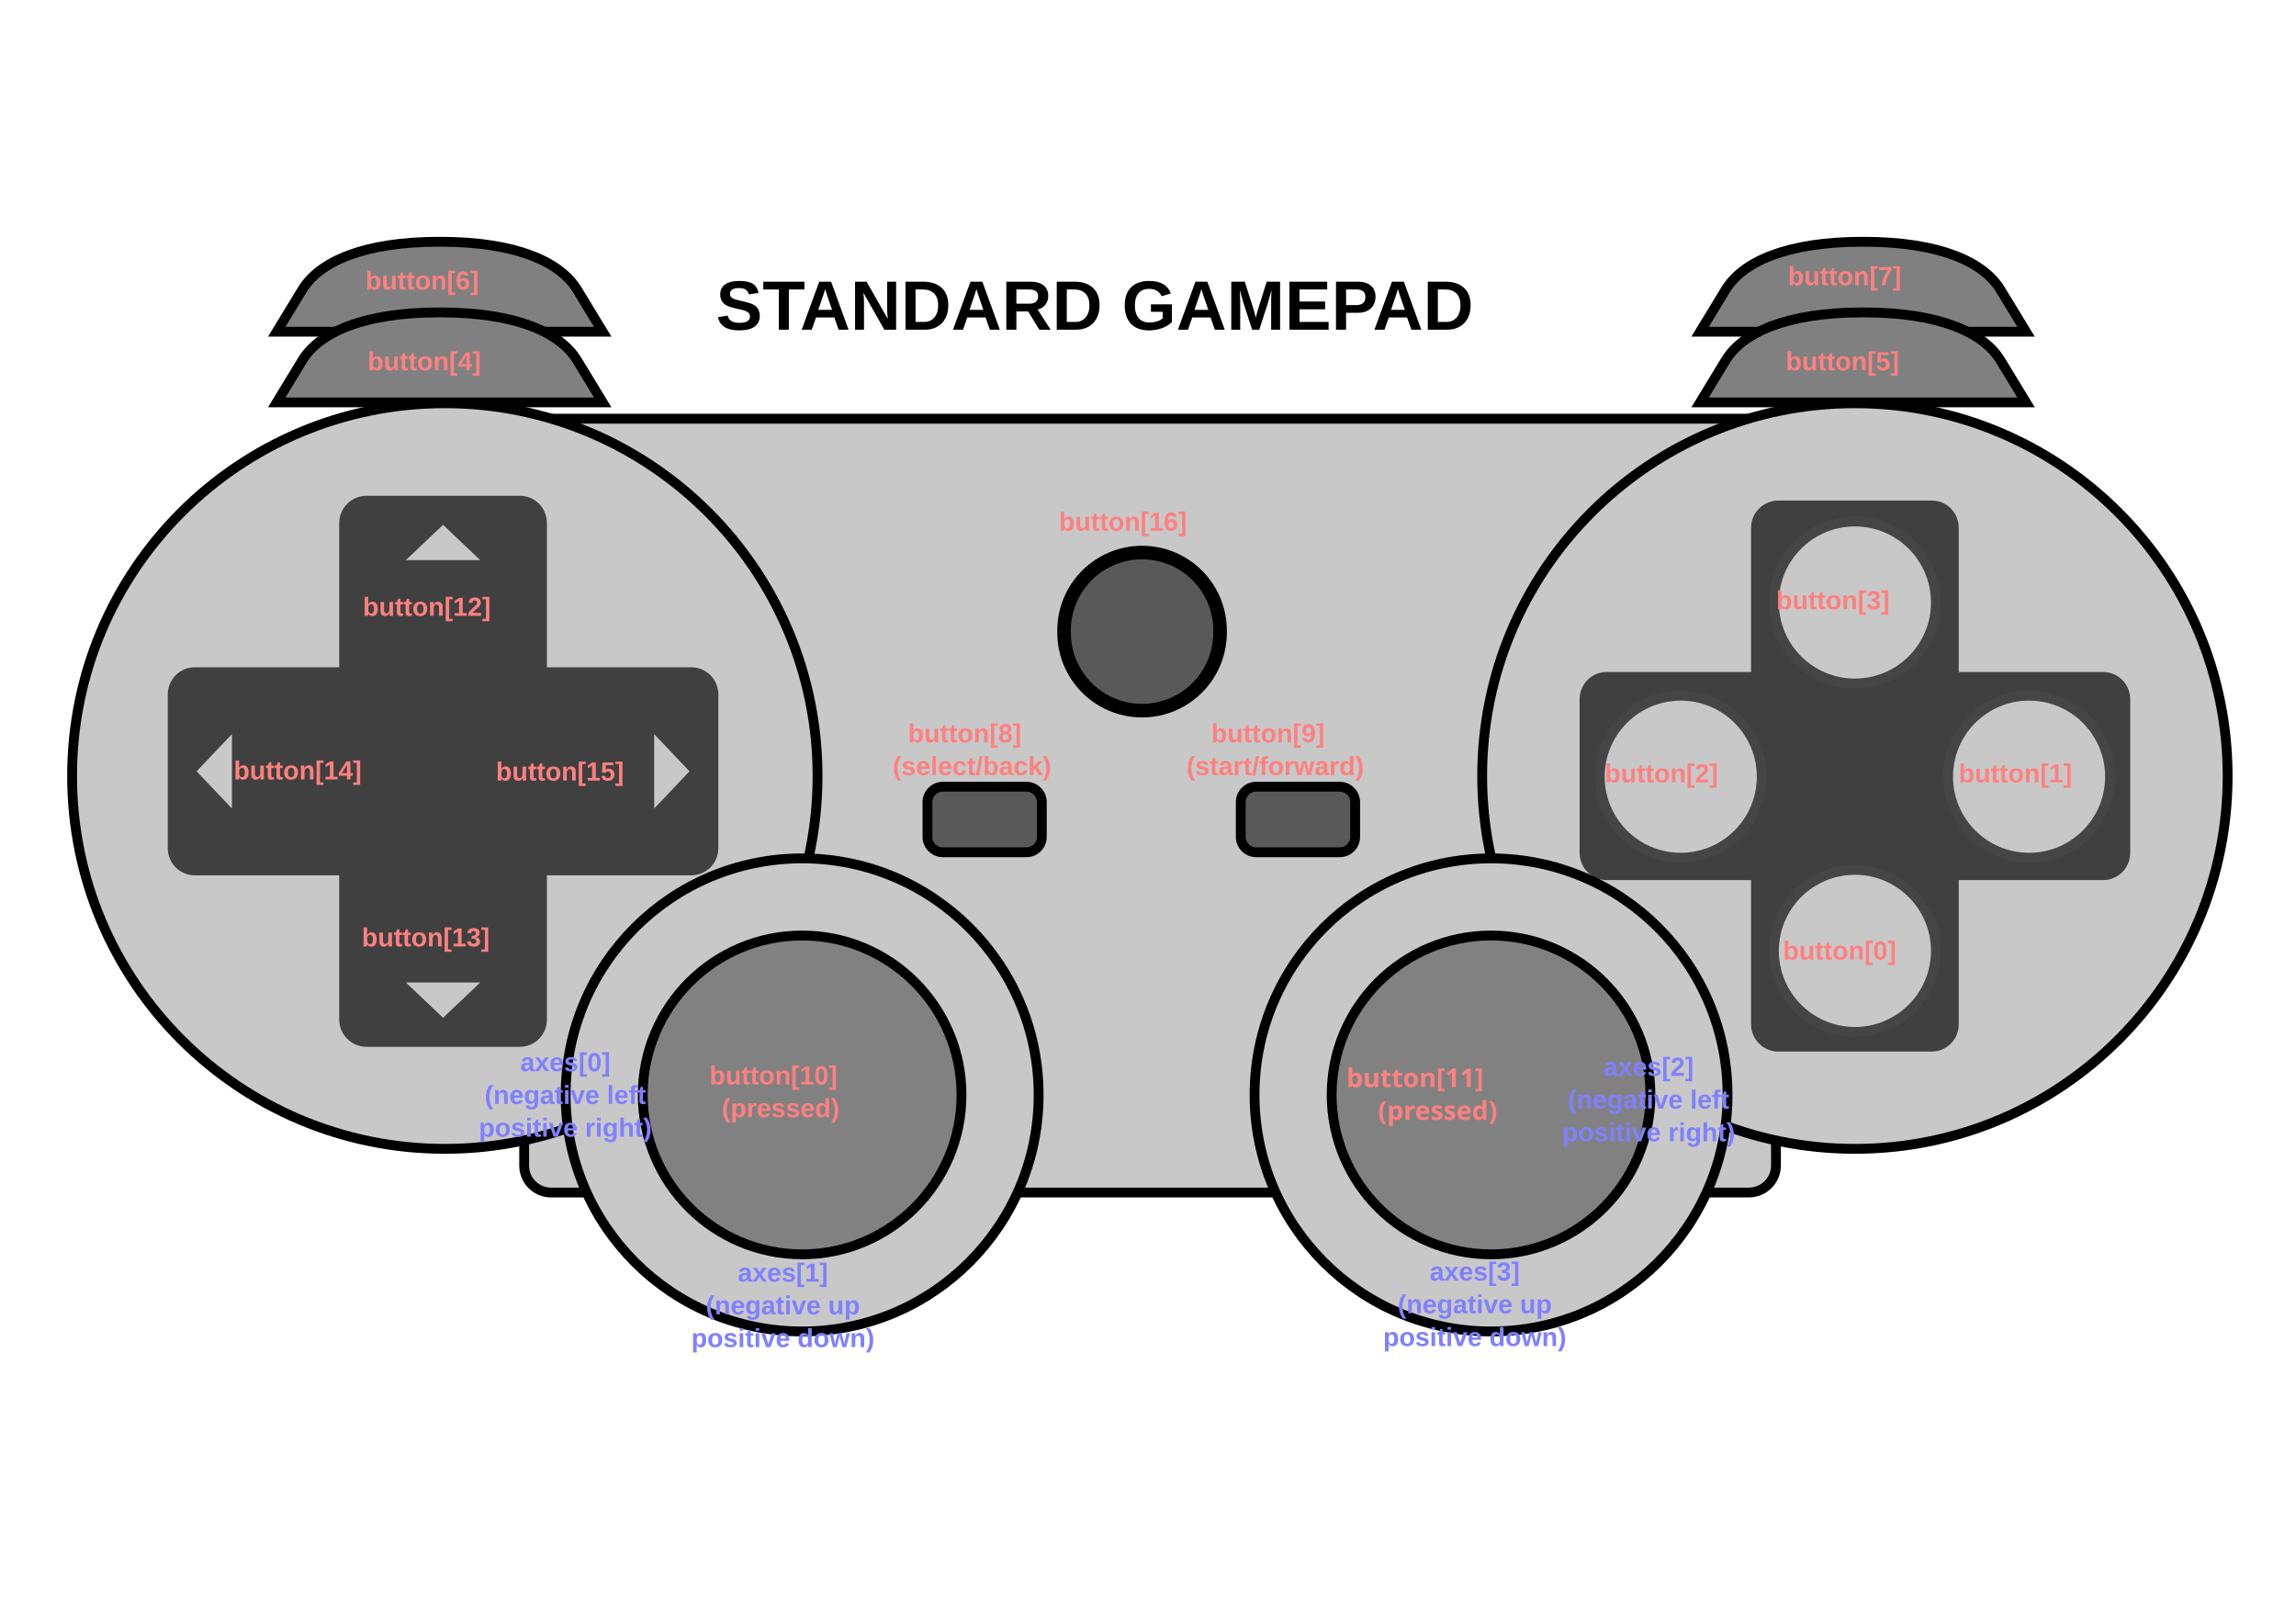
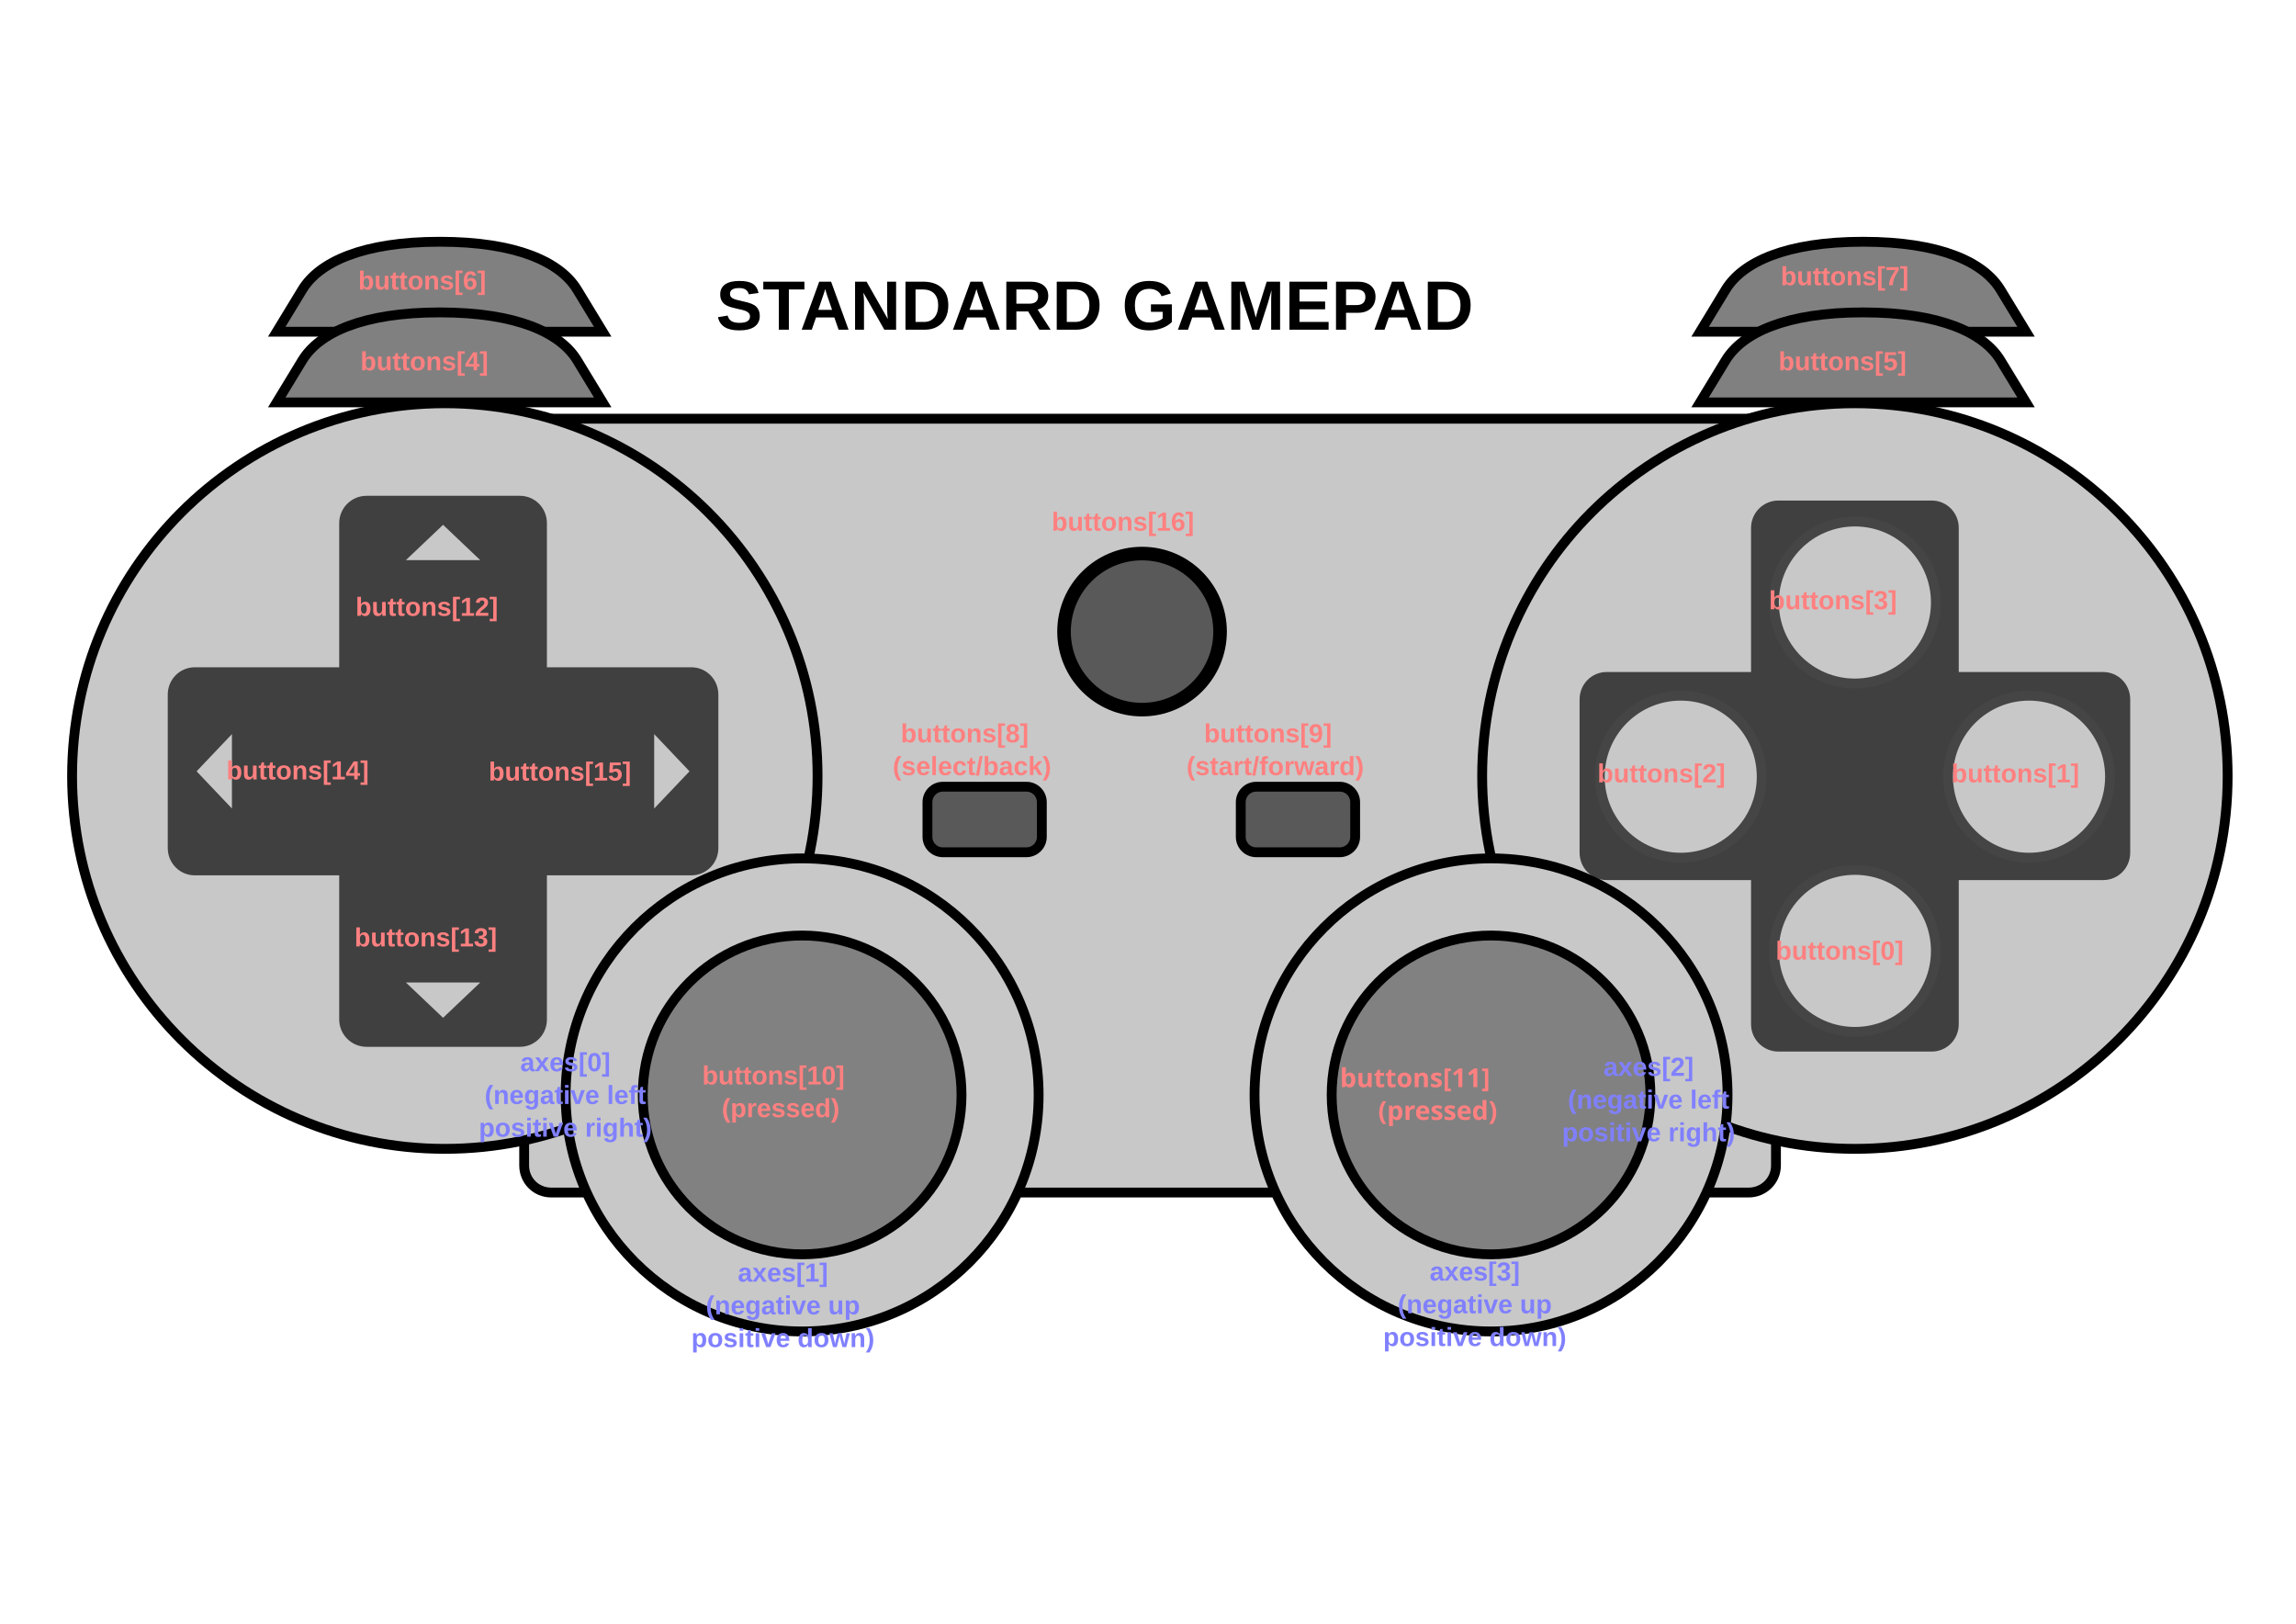
<svg xmlns="http://www.w3.org/2000/svg" width="1052.362" height="744.094" id="svg2" version="1.0">
  <defs id="defs4">
    <marker orient="auto" refY="0" refX="0" id="Arrow2Lend" style="overflow:visible">
      <path id="path4594" style="font-size:12px;fill-rule:evenodd;stroke-width:0.625;stroke-linejoin:round" d="M 8.719,4.034 -2.207,0.016 8.719,-4.002 c -1.745,2.372 -1.735,5.617 -6e-7,8.035 z" transform="matrix(-1.1,0,0,-1.1,-1.1,0)" />
    </marker>
  </defs>
  <g id="layer1" transform="translate(-260.3424,119.3865)">
    <path style="fill:#c8c8c8;fill-opacity:1;fill-rule:evenodd;stroke:#000000;stroke-width:4.507;stroke-linecap:round;stroke-linejoin:round;stroke-miterlimit:4;stroke-opacity:1;stroke-dasharray:none" d="m 512.984,72.495 c -6.922,0 -12.393,5.613 -12.393,12.534 l 0,329.692 c 0,6.922 5.472,12.393 12.393,12.393 l 548.83,0 c 6.922,0 12.534,-5.472 12.534,-12.393 l 0,-329.692 c 0,-6.922 -5.613,-12.534 -12.534,-12.534 l -548.83,0 z" id="rect3225" />
    <rect ry="12.077" rx="12.494" y="100.846" x="528.988" height="308.637" width="516.878" id="rect3318" style="fill:#c8c8c8;fill-opacity:1;fill-rule:evenodd;stroke:none" />
    <g id="g2962" transform="matrix(4.506686,0,0,4.506686,-929.5765,-2168.135)">
      <path id="path3234" style="fill:#808080;fill-opacity:1;fill-rule:evenodd;stroke:#000000;stroke-width:1;stroke-linecap:butt;stroke-linejoin:miter;stroke-miterlimit:4;stroke-opacity:1;stroke-dasharray:none" d="m 292.181,488.334 33.15,0 -2.598,-4.271 c -1.703,-2.801 -6.131,-4.879 -13.977,-4.879 -7.846,0 -12.274,2.078 -13.977,4.879 l -2.598,4.271 z" />
      <path id="path3234-9" style="fill:#808080;fill-opacity:1;fill-rule:evenodd;stroke:#000000;stroke-width:1;stroke-linecap:butt;stroke-linejoin:miter;stroke-miterlimit:4;stroke-opacity:1;stroke-dasharray:none" d="m 292.181,495.519 33.15,0 -2.598,-4.271 c -1.703,-2.801 -6.131,-4.879 -13.977,-4.879 -7.846,0 -12.274,2.078 -13.977,4.879 l -2.598,4.271 z" />
    </g>
-     <path style="fill:#c8c8c8;fill-opacity:1;fill-rule:evenodd;stroke:#000000;stroke-width:0.993;stroke-linecap:round;stroke-linejoin:round;stroke-miterlimit:4;stroke-opacity:1;stroke-dasharray:none" id="path2416" d="m 341.438,528.963 a 37.647,37.647 0 1 1 -75.294,0 37.647,37.647 0 1 1 75.294,0 z" transform="matrix(4.537983,0,0,4.537983,-914.375,-2164.172)" />
-     <path transform="matrix(2.879272,0,0,2.879272,-246.7015,-1140.646)" d="m 341.438,528.963 a 37.647,37.647 0 1 1 -75.294,0 37.647,37.647 0 1 1 75.294,0 z" id="path3208" style="fill:#c8c8c8;fill-opacity:1;fill-rule:evenodd;stroke:#000000;stroke-width:1.565;stroke-linecap:round;stroke-linejoin:round;stroke-miterlimit:4;stroke-opacity:1;stroke-dasharray:none" />
-     <path style="fill:#404040;fill-opacity:0.519;fill-rule:evenodd;stroke:#000000;stroke-width:2.323;stroke-linecap:round;stroke-linejoin:round;stroke-miterlimit:4;stroke-opacity:1;stroke-dasharray:none" id="path3210" d="m 341.438,528.963 a 37.647,37.647 0 1 1 -75.294,0 37.647,37.647 0 1 1 75.294,0 z" transform="matrix(1.940379,0,0,1.940379,38.52564,-644.0057)" />
+     <path style="fill:#c8c8c8;fill-opacity:1;fill-rule:evenodd;stroke:#000000;stroke-width:0.993;stroke-linecap:round;stroke-linejoin:round;stroke-miterlimit:4;stroke-opacity:1;stroke-dasharray:none" id="path2416" d="m 341.438,528.963 c 0,20.792 -16.855,37.647 -37.647,37.647 -20.792,0 -37.647,-16.855 -37.647,-37.647 0,-20.792 16.855,-37.647 37.647,-37.647 20.792,0 37.647,16.855 37.647,37.647 z" transform="matrix(4.537983,0,0,4.537983,-914.375,-2164.172)" />
+     <path transform="matrix(2.879272,0,0,2.879272,-246.7015,-1140.646)" d="m 341.438,528.963 c 0,20.792 -16.855,37.647 -37.647,37.647 -20.792,0 -37.647,-16.855 -37.647,-37.647 0,-20.792 16.855,-37.647 37.647,-37.647 20.792,0 37.647,16.855 37.647,37.647 z" id="path3208" style="fill:#c8c8c8;fill-opacity:1;fill-rule:evenodd;stroke:#000000;stroke-width:1.565;stroke-linecap:round;stroke-linejoin:round;stroke-miterlimit:4;stroke-opacity:1;stroke-dasharray:none" />
+     <path style="fill:#404040;fill-opacity:0.519;fill-rule:evenodd;stroke:#000000;stroke-width:2.323;stroke-linecap:round;stroke-linejoin:round;stroke-miterlimit:4;stroke-opacity:1;stroke-dasharray:none" id="path3210" d="m 341.438,528.963 c 0,20.792 -16.855,37.647 -37.647,37.647 -20.792,0 -37.647,-16.855 -37.647,-37.647 0,-20.792 16.855,-37.647 37.647,-37.647 20.792,0 37.647,16.855 37.647,37.647 z" transform="matrix(1.940379,0,0,1.940379,38.52564,-644.0057)" />
    <g transform="matrix(4.506686,0,0,4.506686,-277.1995,-2168.135)" id="g2962-4">
      <path id="path3234-1" style="fill:#808080;fill-opacity:1;fill-rule:evenodd;stroke:#000000;stroke-width:1;stroke-linecap:butt;stroke-linejoin:miter;stroke-miterlimit:4;stroke-opacity:1;stroke-dasharray:none" d="m 292.181,488.334 33.15,0 -2.598,-4.271 c -1.703,-2.801 -6.131,-4.879 -13.977,-4.879 -7.846,0 -12.274,2.078 -13.977,4.879 l -2.598,4.271 z" />
      <path id="path3234-9-9" style="fill:#808080;fill-opacity:1;fill-rule:evenodd;stroke:#000000;stroke-width:1;stroke-linecap:butt;stroke-linejoin:miter;stroke-miterlimit:4;stroke-opacity:1;stroke-dasharray:none" d="m 292.181,495.519 33.15,0 -2.598,-4.271 c -1.703,-2.801 -6.131,-4.879 -13.977,-4.879 -7.846,0 -12.274,2.078 -13.977,4.879 l -2.598,4.271 z" />
    </g>
-     <path transform="matrix(-4.537983,0,0,4.537983,2489.126,-2164.172)" d="m 341.438,528.963 a 37.647,37.647 0 1 1 -75.294,0 37.647,37.647 0 1 1 75.294,0 z" id="path3221" style="fill:#c8c8c8;fill-opacity:1;fill-rule:evenodd;stroke:#000000;stroke-width:0.993;stroke-linecap:round;stroke-linejoin:round;stroke-miterlimit:4;stroke-opacity:1;stroke-dasharray:none" />
+     <path transform="matrix(-4.537983,0,0,4.537983,2489.126,-2164.172)" d="m 341.438,528.963 c 0,20.792 -16.855,37.647 -37.647,37.647 -20.792,0 -37.647,-16.855 -37.647,-37.647 0,-20.792 16.855,-37.647 37.647,-37.647 20.792,0 37.647,16.855 37.647,37.647 z" id="path3221" style="fill:#c8c8c8;fill-opacity:1;fill-rule:evenodd;stroke:#000000;stroke-width:0.993;stroke-linecap:round;stroke-linejoin:round;stroke-miterlimit:4;stroke-opacity:1;stroke-dasharray:none" />
    <path id="path3219" d="m 1075.46,109.998 c -6.921,0 -12.534,5.613 -12.534,12.534 l 0,66.051 -66.192,0 c -6.922,0 -12.393,5.613 -12.393,12.534 l 0,70.276 c 0,6.922 5.472,12.534 12.393,12.534 l 66.192,0 0,66.051 c 0,6.922 5.613,12.534 12.534,12.534 l 70.276,0 c 6.921,0 12.393,-5.613 12.393,-12.534 l 0,-66.051 66.192,0 c 6.922,0 12.393,-5.613 12.393,-12.534 l 0,-70.276 c 0,-6.922 -5.472,-12.534 -12.393,-12.534 l -66.192,0 0,-66.051 c 0,-6.922 -5.472,-12.534 -12.393,-12.534 l -70.276,0 z" style="fill:#404040;fill-opacity:1;fill-rule:evenodd;stroke:none" />
    <rect style="fill:#595959;fill-opacity:1;fill-rule:evenodd;stroke:#000000;stroke-width:4.507;stroke-linecap:round;stroke-linejoin:round;stroke-miterlimit:4;stroke-opacity:1;stroke-dasharray:none" id="rect3236" width="52.431" height="30.045" x="685.432" y="241.14" rx="7.069" ry="7.069" />
-     <path style="fill:#595959;fill-opacity:1;fill-rule:evenodd;stroke:#000000;stroke-width:1;stroke-linecap:round;stroke-linejoin:round;stroke-miterlimit:4;stroke-opacity:1;stroke-dasharray:none" id="path3242" d="m 380,545.826 a 5.752,5.752 0 1 1 -11.503,0 5.752,5.752 0 1 1 11.503,0 z" transform="matrix(6.2172,0,0,6.2172,-1542.976,-3223.455)" />
-     <path style="fill:#c8c8c8;fill-opacity:1;fill-rule:evenodd;stroke:#454545;stroke-width:1;stroke-linecap:round;stroke-linejoin:round;stroke-miterlimit:4;stroke-opacity:1;stroke-dasharray:none" id="path3244" d="m 461.569,510.663 a 8.235,8.235 0 1 1 -16.471,0 8.235,8.235 0 1 1 16.471,0 z" transform="matrix(4.506686,0,0,4.506686,-932.5035,-2144.672)" />
-     <path transform="matrix(4.506686,0,0,4.506686,-932.5035,-1985.023)" d="m 461.569,510.663 a 8.235,8.235 0 1 1 -16.471,0 8.235,8.235 0 1 1 16.471,0 z" id="path3246" style="fill:#c8c8c8;fill-opacity:1;fill-rule:evenodd;stroke:#454545;stroke-width:1;stroke-linecap:round;stroke-linejoin:round;stroke-miterlimit:4;stroke-opacity:1;stroke-dasharray:none" />
-     <path transform="matrix(-4.506686,0,0,-4.506686,3233.383,2537.947)" d="m 461.569,510.663 a 8.235,8.235 0 1 1 -16.471,0 8.235,8.235 0 1 1 16.471,0 z" id="path3248" style="fill:#c8c8c8;fill-opacity:1;fill-rule:evenodd;stroke:#454545;stroke-width:1;stroke-linecap:round;stroke-linejoin:round;stroke-miterlimit:4;stroke-opacity:1;stroke-dasharray:none" />
-     <path style="fill:#c8c8c8;fill-opacity:1;fill-rule:evenodd;stroke:#454545;stroke-width:1;stroke-linecap:round;stroke-linejoin:round;stroke-miterlimit:4;stroke-opacity:1;stroke-dasharray:none" id="path3250" d="m 461.569,510.663 a 8.235,8.235 0 1 1 -16.471,0 8.235,8.235 0 1 1 16.471,0 z" transform="matrix(-4.506686,0,0,-4.506686,3073.735,2537.947)" />
+     <path style="fill:#595959;fill-opacity:1;fill-rule:evenodd;stroke:#000000;stroke-width:1;stroke-linecap:round;stroke-linejoin:round;stroke-miterlimit:4;stroke-opacity:1;stroke-dasharray:none" id="path3242" d="m 380,545.826 c 0,3.177 -2.575,5.752 -5.752,5.752 -3.177,0 -5.752,-2.575 -5.752,-5.752 0,-3.177 2.575,-5.752 5.752,-5.752 3.177,0 5.752,2.575 5.752,5.752 z" transform="matrix(6.2172,0,0,6.2172,-1542.976,-3223.455)" />
+     <path style="fill:#c8c8c8;fill-opacity:1;fill-rule:evenodd;stroke:#454545;stroke-width:1;stroke-linecap:round;stroke-linejoin:round;stroke-miterlimit:4;stroke-opacity:1;stroke-dasharray:none" id="path3244" d="m 461.569,510.663 c 0,4.548 -3.687,8.235 -8.235,8.235 -4.548,0 -8.235,-3.687 -8.235,-8.235 0,-4.548 3.687,-8.235 8.235,-8.235 4.548,0 8.235,3.687 8.235,8.235 z" transform="matrix(4.506686,0,0,4.506686,-932.5035,-2144.672)" />
+     <path transform="matrix(4.506686,0,0,4.506686,-932.5035,-1985.023)" d="m 461.569,510.663 c 0,4.548 -3.687,8.235 -8.235,8.235 -4.548,0 -8.235,-3.687 -8.235,-8.235 0,-4.548 3.687,-8.235 8.235,-8.235 4.548,0 8.235,3.687 8.235,8.235 z" id="path3246" style="fill:#c8c8c8;fill-opacity:1;fill-rule:evenodd;stroke:#454545;stroke-width:1;stroke-linecap:round;stroke-linejoin:round;stroke-miterlimit:4;stroke-opacity:1;stroke-dasharray:none" />
+     <path transform="matrix(-4.506686,0,0,-4.506686,3233.383,2537.947)" d="m 461.569,510.663 c 0,4.548 -3.687,8.235 -8.235,8.235 -4.548,0 -8.235,-3.687 -8.235,-8.235 0,-4.548 3.687,-8.235 8.235,-8.235 4.548,0 8.235,3.687 8.235,8.235 z" id="path3248" style="fill:#c8c8c8;fill-opacity:1;fill-rule:evenodd;stroke:#454545;stroke-width:1;stroke-linecap:round;stroke-linejoin:round;stroke-miterlimit:4;stroke-opacity:1;stroke-dasharray:none" />
+     <path style="fill:#c8c8c8;fill-opacity:1;fill-rule:evenodd;stroke:#454545;stroke-width:1;stroke-linecap:round;stroke-linejoin:round;stroke-miterlimit:4;stroke-opacity:1;stroke-dasharray:none" id="path3250" d="m 461.569,510.663 c 0,4.548 -3.687,8.235 -8.235,8.235 -4.548,0 -8.235,-3.687 -8.235,-8.235 0,-4.548 3.687,-8.235 8.235,-8.235 4.548,0 8.235,3.687 8.235,8.235 z" transform="matrix(-4.506686,0,0,-4.506686,3073.735,2537.947)" />
    <path style="fill:#404040;fill-opacity:1;fill-rule:evenodd;stroke:none" d="m 428.349,107.824 c -6.922,0 -12.534,5.613 -12.534,12.534 l 0,66.051 -66.192,0 c -6.922,0 -12.393,5.613 -12.393,12.534 l 0,70.276 c 0,6.922 5.472,12.534 12.393,12.534 l 66.192,0 0,66.051 c 0,6.922 5.613,12.534 12.534,12.534 l 70.276,0 c 6.922,0 12.393,-5.613 12.393,-12.534 l 0,-66.051 66.192,0 c 6.922,0 12.393,-5.613 12.393,-12.534 l 0,-70.276 c 0,-6.922 -5.472,-12.534 -12.393,-12.534 l -66.192,0 0,-66.051 c 0,-6.922 -5.472,-12.534 -12.393,-12.534 l -70.276,0 z" id="rect3214" />
-     <path style="fill:#c8c8c8;fill-opacity:1;fill-rule:evenodd;stroke:#000000;stroke-width:1.565;stroke-linecap:round;stroke-linejoin:round;stroke-miterlimit:4;stroke-opacity:1;stroke-dasharray:none" id="path3289" d="m 341.438,528.963 a 37.647,37.647 0 1 1 -75.294,0 37.647,37.647 0 1 1 75.294,0 z" transform="matrix(2.879272,0,0,2.879272,69.06114,-1140.646)" />
-     <path transform="matrix(1.940379,0,0,1.940379,354.2882,-644.0057)" d="m 341.438,528.963 a 37.647,37.647 0 1 1 -75.294,0 37.647,37.647 0 1 1 75.294,0 z" id="path3293" style="fill:#404040;fill-opacity:0.518;fill-rule:evenodd;stroke:#000000;stroke-width:2.323;stroke-linecap:round;stroke-linejoin:round;stroke-miterlimit:4;stroke-opacity:1;stroke-dasharray:none" />
+     <path style="fill:#c8c8c8;fill-opacity:1;fill-rule:evenodd;stroke:#000000;stroke-width:1.565;stroke-linecap:round;stroke-linejoin:round;stroke-miterlimit:4;stroke-opacity:1;stroke-dasharray:none" id="path3289" d="m 341.438,528.963 c 0,20.792 -16.855,37.647 -37.647,37.647 -20.792,0 -37.647,-16.855 -37.647,-37.647 0,-20.792 16.855,-37.647 37.647,-37.647 20.792,0 37.647,16.855 37.647,37.647 z" transform="matrix(2.879272,0,0,2.879272,69.06114,-1140.646)" />
+     <path transform="matrix(1.940379,0,0,1.940379,354.2882,-644.0057)" d="m 341.438,528.963 c 0,20.792 -16.855,37.647 -37.647,37.647 -20.792,0 -37.647,-16.855 -37.647,-37.647 0,-20.792 16.855,-37.647 37.647,-37.647 20.792,0 37.647,16.855 37.647,37.647 z" id="path3293" style="fill:#404040;fill-opacity:0.518;fill-rule:evenodd;stroke:#000000;stroke-width:2.323;stroke-linecap:round;stroke-linejoin:round;stroke-miterlimit:4;stroke-opacity:1;stroke-dasharray:none" />
    <g id="g3289" style="fill:#c8c8c8;fill-opacity:1" transform="matrix(4.506686,0,0,4.506686,-931.9665,-2151.152)">
      <path style="fill:#c8c8c8;fill-opacity:1;fill-rule:evenodd;stroke:none" id="path3273" d="m 279.972,514.414 -12.665,7.312 0,-14.625 12.665,7.312 z" transform="matrix(0,-0.2837353,-0.5174088,0,575.7871,583.6387)" />
      <path transform="matrix(0,0.2837353,-0.5174088,0,575.7871,474.8926)" d="m 279.972,514.414 -12.665,7.312 0,-14.625 12.665,7.312 z" id="path3295" style="fill:#c8c8c8;fill-opacity:1;fill-rule:evenodd;stroke:none" />
      <path transform="matrix(0.2837353,0,0,-0.5174088,255.2519,795.4277)" d="m 279.972,514.414 -12.665,7.312 0,-14.625 12.665,7.312 z" id="path3303" style="fill:#c8c8c8;fill-opacity:1;fill-rule:evenodd;stroke:none" />
      <path style="fill:#c8c8c8;fill-opacity:1;fill-rule:evenodd;stroke:none" id="path3305" d="m 279.972,514.414 -12.665,7.312 0,-14.625 12.665,7.312 z" transform="matrix(-0.2837353,0,0,-0.5174088,363.998,795.4277)" />
    </g>
    <rect style="fill:#595959;fill-opacity:1;fill-rule:evenodd;stroke:#000000;stroke-width:4.507;stroke-linecap:round;stroke-linejoin:round;stroke-miterlimit:4;stroke-opacity:1;stroke-dasharray:none" id="rect3236-7" width="52.431" height="30.045" x="829.041" y="241.14" rx="7.069" ry="7.069" />
    <text xml:space="preserve" style="font-size:40px;font-style:normal;font-weight:normal;fill:#000000;fill-opacity:1;stroke:none;font-family:Bitstream Vera Sans" x="83.792" y="-8.083" id="text3862" transform="translate(260.3424,473.6923)">
      <tspan id="tspan3864" x="83.792" y="-8.083" />
    </text>
    <text xml:space="preserve" style="font-size:12px;font-style:normal;font-variant:normal;font-weight:bold;font-stretch:normal;text-align:center;line-height:125%;writing-mode:lr-tb;text-anchor:middle;fill:#ff8080;fill-opacity:1;stroke:none;font-family:Arial;-inkscape-font-specification:Arial Bold" x="1111.862" y="320.404" id="text3866">
-       <tspan id="tspan3868" x="1111.862" y="320.404" style="font-size:12px;font-style:normal;font-variant:normal;font-weight:bold;font-stretch:normal;text-align:center;line-height:125%;writing-mode:lr-tb;text-anchor:middle;fill:#ff8080;fill-opacity:1;stroke:none;font-family:Arial;-inkscape-font-specification:Arial Bold">button[0]</tspan>
+       <tspan id="tspan3868" x="1111.862" y="320.404" style="font-size:12px;font-style:normal;font-variant:normal;font-weight:bold;font-stretch:normal;text-align:center;line-height:125%;writing-mode:lr-tb;text-anchor:middle;fill:#ff8080;fill-opacity:1;stroke:none;font-family:Arial;-inkscape-font-specification:Arial Bold">buttons[0]</tspan>
    </text>
    <text xml:space="preserve" style="font-size:12px;font-style:normal;font-variant:normal;font-weight:bold;font-stretch:normal;text-align:center;line-height:125%;writing-mode:lr-tb;text-anchor:middle;fill:#ff8080;fill-opacity:1;stroke:none;font-family:Arial;-inkscape-font-specification:Arial Bold" x="1192.415" y="239.152" id="text3866-8">
-       <tspan id="tspan3868-4" x="1192.415" y="239.152" style="font-size:12px;font-style:normal;font-variant:normal;font-weight:bold;font-stretch:normal;text-align:center;line-height:125%;writing-mode:lr-tb;text-anchor:middle;fill:#ff8080;fill-opacity:1;stroke:none;font-family:Arial;-inkscape-font-specification:Arial Bold">button[1]</tspan>
+       <tspan id="tspan3868-4" x="1192.415" y="239.152" style="font-size:12px;font-style:normal;font-variant:normal;font-weight:bold;font-stretch:normal;text-align:center;line-height:125%;writing-mode:lr-tb;text-anchor:middle;fill:#ff8080;fill-opacity:1;stroke:none;font-family:Arial;-inkscape-font-specification:Arial Bold">buttons[1]</tspan>
    </text>
    <text xml:space="preserve" style="font-size:12px;font-style:normal;font-variant:normal;font-weight:bold;font-stretch:normal;text-align:center;line-height:125%;writing-mode:lr-tb;text-anchor:middle;fill:#ff8080;fill-opacity:1;stroke:none;font-family:Arial;-inkscape-font-specification:Arial Bold" x="1030.177" y="239.152" id="text3866-2">
-       <tspan id="tspan3868-8" x="1030.177" y="239.152" style="font-size:12px;font-style:normal;font-variant:normal;font-weight:bold;font-stretch:normal;text-align:center;line-height:125%;writing-mode:lr-tb;text-anchor:middle;fill:#ff8080;fill-opacity:1;stroke:none;font-family:Arial;-inkscape-font-specification:Arial Bold">button[2]</tspan>
+       <tspan id="tspan3868-8" x="1030.177" y="239.152" style="font-size:12px;font-style:normal;font-variant:normal;font-weight:bold;font-stretch:normal;text-align:center;line-height:125%;writing-mode:lr-tb;text-anchor:middle;fill:#ff8080;fill-opacity:1;stroke:none;font-family:Arial;-inkscape-font-specification:Arial Bold">buttons[2]</tspan>
    </text>
    <text xml:space="preserve" style="font-size:12px;font-style:normal;font-variant:normal;font-weight:bold;font-stretch:normal;text-align:center;line-height:125%;writing-mode:lr-tb;text-anchor:middle;fill:#ff8080;fill-opacity:1;stroke:none;font-family:Arial;-inkscape-font-specification:Arial Bold" x="1108.796" y="159.826" id="text3866-2-4">
-       <tspan id="tspan3868-8-2" x="1108.796" y="159.826" style="font-size:12px;font-style:normal;font-variant:normal;font-weight:bold;font-stretch:normal;text-align:center;line-height:125%;writing-mode:lr-tb;text-anchor:middle;fill:#ff8080;fill-opacity:1;stroke:none;font-family:Arial;-inkscape-font-specification:Arial Bold">button[3]</tspan>
+       <tspan id="tspan3868-8-2" x="1108.796" y="159.826" style="font-size:12px;font-style:normal;font-variant:normal;font-weight:bold;font-stretch:normal;text-align:center;line-height:125%;writing-mode:lr-tb;text-anchor:middle;fill:#ff8080;fill-opacity:1;stroke:none;font-family:Arial;-inkscape-font-specification:Arial Bold">buttons[3]</tspan>
    </text>
    <text xml:space="preserve" style="font-size:12px;font-style:normal;font-variant:normal;font-weight:bold;font-stretch:normal;text-align:center;line-height:125%;writing-mode:lr-tb;text-anchor:middle;fill:#ff8080;fill-opacity:1;stroke:none;font-family:Arial;-inkscape-font-specification:Arial Bold" x="463.173" y="50.317" id="text3866-4">
-       <tspan id="tspan3868-2" x="463.173" y="50.317" style="font-size:12px;font-style:normal;font-variant:normal;font-weight:bold;font-stretch:normal;text-align:center;line-height:125%;writing-mode:lr-tb;text-anchor:middle;fill:#ff8080;fill-opacity:1;stroke:none;font-family:Arial;-inkscape-font-specification:Arial Bold">button[4]</tspan>
+       <tspan id="tspan3868-2" x="463.173" y="50.317" style="font-size:12px;font-style:normal;font-variant:normal;font-weight:bold;font-stretch:normal;text-align:center;line-height:125%;writing-mode:lr-tb;text-anchor:middle;fill:#ff8080;fill-opacity:1;stroke:none;font-family:Arial;-inkscape-font-specification:Arial Bold">buttons[4]</tspan>
    </text>
    <text xml:space="preserve" style="font-size:12px;font-style:normal;font-variant:normal;font-weight:bold;font-stretch:normal;text-align:center;line-height:125%;writing-mode:lr-tb;text-anchor:middle;fill:#ff8080;fill-opacity:1;stroke:none;font-family:Arial;-inkscape-font-specification:Arial Bold" x="1113.174" y="50.317" id="text3866-4-4">
-       <tspan id="tspan3868-2-7" x="1113.174" y="50.317" style="font-size:12px;font-style:normal;font-variant:normal;font-weight:bold;font-stretch:normal;text-align:center;line-height:125%;writing-mode:lr-tb;text-anchor:middle;fill:#ff8080;fill-opacity:1;stroke:none;font-family:Arial;-inkscape-font-specification:Arial Bold">button[5]</tspan>
+       <tspan id="tspan3868-2-7" x="1113.174" y="50.317" style="font-size:12px;font-style:normal;font-variant:normal;font-weight:bold;font-stretch:normal;text-align:center;line-height:125%;writing-mode:lr-tb;text-anchor:middle;fill:#ff8080;fill-opacity:1;stroke:none;font-family:Arial;-inkscape-font-specification:Arial Bold">buttons[5]</tspan>
    </text>
    <text xml:space="preserve" style="font-size:12px;font-style:normal;font-variant:normal;font-weight:bold;font-stretch:normal;text-align:center;line-height:125%;writing-mode:lr-tb;text-anchor:middle;fill:#ff8080;fill-opacity:1;stroke:none;font-family:Arial;-inkscape-font-specification:Arial Bold" x="462.173" y="13.317" id="text3866-4-3">
-       <tspan id="tspan3868-2-4" x="462.173" y="13.317" style="font-size:12px;font-style:normal;font-variant:normal;font-weight:bold;font-stretch:normal;text-align:center;line-height:125%;writing-mode:lr-tb;text-anchor:middle;fill:#ff8080;fill-opacity:1;stroke:none;font-family:Arial;-inkscape-font-specification:Arial Bold">button[6]</tspan>
+       <tspan id="tspan3868-2-4" x="462.173" y="13.317" style="font-size:12px;font-style:normal;font-variant:normal;font-weight:bold;font-stretch:normal;text-align:center;line-height:125%;writing-mode:lr-tb;text-anchor:middle;fill:#ff8080;fill-opacity:1;stroke:none;font-family:Arial;-inkscape-font-specification:Arial Bold">buttons[6]</tspan>
    </text>
    <text xml:space="preserve" style="font-size:12px;font-style:normal;font-variant:normal;font-weight:bold;font-stretch:normal;text-align:center;line-height:125%;writing-mode:lr-tb;text-anchor:middle;fill:#ff8080;fill-opacity:1;stroke:none;font-family:Arial;-inkscape-font-specification:Arial Bold" x="1114.174" y="11.317" id="text3866-4-3-8">
-       <tspan id="tspan3868-2-4-5" x="1114.174" y="11.317" style="font-size:12px;font-style:normal;font-variant:normal;font-weight:bold;font-stretch:normal;text-align:center;line-height:125%;writing-mode:lr-tb;text-anchor:middle;fill:#ff8080;fill-opacity:1;stroke:none;font-family:Arial;-inkscape-font-specification:Arial Bold">button[7]</tspan>
+       <tspan id="tspan3868-2-4-5" x="1114.174" y="11.317" style="font-size:12px;font-style:normal;font-variant:normal;font-weight:bold;font-stretch:normal;text-align:center;line-height:125%;writing-mode:lr-tb;text-anchor:middle;fill:#ff8080;fill-opacity:1;stroke:none;font-family:Arial;-inkscape-font-specification:Arial Bold">buttons[7]</tspan>
    </text>
    <text xml:space="preserve" style="font-size:12px;font-style:normal;font-variant:normal;font-weight:bold;font-stretch:normal;text-align:center;line-height:125%;writing-mode:lr-tb;text-anchor:middle;fill:#ff8080;fill-opacity:1;stroke:none;font-family:Arial;-inkscape-font-specification:Arial Bold" x="714.173" y="220.817" id="text3866-4-3-3">
-       <tspan id="tspan3868-2-4-4" x="714.173" y="220.817" style="font-size:12px;font-style:normal;font-variant:normal;font-weight:bold;font-stretch:normal;text-align:center;line-height:125%;writing-mode:lr-tb;text-anchor:middle;fill:#ff8080;fill-opacity:1;stroke:none;font-family:Arial;-inkscape-font-specification:Arial Bold">button[8]</tspan>
+       <tspan id="tspan3868-2-4-4" x="714.173" y="220.817" style="font-size:12px;font-style:normal;font-variant:normal;font-weight:bold;font-stretch:normal;text-align:center;line-height:125%;writing-mode:lr-tb;text-anchor:middle;fill:#ff8080;fill-opacity:1;stroke:none;font-family:Arial;-inkscape-font-specification:Arial Bold">buttons[8]</tspan>
      <tspan x="714.173" y="235.817" style="font-size:12px;font-style:normal;font-variant:normal;font-weight:bold;font-stretch:normal;text-align:center;line-height:125%;writing-mode:lr-tb;text-anchor:middle;fill:#ff8080;fill-opacity:1;stroke:none;font-family:Arial;-inkscape-font-specification:Arial Bold" id="tspan4156">(select/back)</tspan>
    </text>
    <text xml:space="preserve" style="font-size:12px;font-style:normal;font-variant:normal;font-weight:bold;font-stretch:normal;text-align:center;line-height:125%;writing-mode:lr-tb;text-anchor:middle;fill:#ff8080;fill-opacity:1;stroke:none;font-family:Arial;-inkscape-font-specification:Arial Bold" x="853.173" y="220.817" id="text3866-4-3-3-4">
-       <tspan id="tspan3868-2-4-4-8" x="853.173" y="220.817" style="font-size:12px;font-style:normal;font-variant:normal;font-weight:bold;font-stretch:normal;text-align:center;line-height:125%;writing-mode:lr-tb;text-anchor:middle;fill:#ff8080;fill-opacity:1;stroke:none;font-family:Arial;-inkscape-font-specification:Arial Bold">button[9]</tspan>
+       <tspan id="tspan3868-2-4-4-8" x="853.173" y="220.817" style="font-size:12px;font-style:normal;font-variant:normal;font-weight:bold;font-stretch:normal;text-align:center;line-height:125%;writing-mode:lr-tb;text-anchor:middle;fill:#ff8080;fill-opacity:1;stroke:none;font-family:Arial;-inkscape-font-specification:Arial Bold">buttons[9]</tspan>
      <tspan x="853.173" y="235.817" style="font-size:12px;font-style:normal;font-variant:normal;font-weight:bold;font-stretch:normal;text-align:center;line-height:125%;writing-mode:lr-tb;text-anchor:middle;fill:#ff8080;fill-opacity:1;stroke:none;font-family:Arial;-inkscape-font-specification:Arial Bold" id="tspan4158">(start/forward)</tspan>
    </text>
    <text xml:space="preserve" style="font-size:12px;font-style:normal;font-variant:normal;font-weight:bold;font-stretch:normal;text-align:center;line-height:125%;writing-mode:lr-tb;text-anchor:middle;fill:#8080ff;fill-opacity:1;stroke:none;font-family:Arial;-inkscape-font-specification:Arial Bold" x="531.134" y="371.532" id="text3866-4-3-4">
      <tspan id="tspan3868-2-4-8" x="531.134" y="371.532" style="font-size:12px;font-style:normal;font-variant:normal;font-weight:bold;font-stretch:normal;text-align:center;line-height:125%;writing-mode:lr-tb;text-anchor:middle;fill:#8080ff;fill-opacity:1;stroke:none;font-family:Arial;-inkscape-font-specification:Arial Bold">axes[0]</tspan>
      <tspan x="531.134" y="386.532" style="font-size:12px;font-style:normal;font-variant:normal;font-weight:bold;font-stretch:normal;text-align:center;line-height:125%;writing-mode:lr-tb;text-anchor:middle;fill:#8080ff;fill-opacity:1;stroke:none;font-family:Arial;-inkscape-font-specification:Arial Bold" id="tspan4185">(negative left</tspan>
      <tspan x="531.134" y="401.532" style="font-size:12px;font-style:normal;font-variant:normal;font-weight:bold;font-stretch:normal;text-align:center;line-height:125%;writing-mode:lr-tb;text-anchor:middle;fill:#8080ff;fill-opacity:1;stroke:none;font-family:Arial;-inkscape-font-specification:Arial Bold" id="tspan4456">positive right)</tspan>
      <tspan x="531.134" y="416.532" style="font-size:12px;font-style:normal;font-variant:normal;font-weight:bold;font-stretch:normal;text-align:center;line-height:125%;writing-mode:lr-tb;text-anchor:middle;fill:#8080ff;fill-opacity:1;stroke:none;font-family:Arial;-inkscape-font-specification:Arial Bold" id="tspan4454" />
    </text>
    <text xml:space="preserve" style="font-size:40px;font-style:normal;font-weight:bold;text-align:center;text-anchor:middle;fill:#ff8080;fill-opacity:1;stroke:none;font-family:Droid Sans;-inkscape-font-specification:Droid Sans Bold" x="945.31" y="378.825" id="text3866-4-3-4-5">
-       <tspan id="tspan3868-2-4-8-3" x="945.31" y="378.825" style="font-size:12px;font-weight:bold;text-align:center;text-anchor:middle;fill:#ff8080;fill-opacity:1;stroke:none;-inkscape-font-specification:Droid Sans Bold">button[11]</tspan>
+       <tspan id="tspan3868-2-4-8-3" x="945.31" y="378.825" style="font-size:12px;font-weight:bold;text-align:center;text-anchor:middle;fill:#ff8080;fill-opacity:1;stroke:none;-inkscape-font-specification:Droid Sans Bold">buttons[11]</tspan>
      <tspan x="945.31" y="393.825" style="font-size:12px;font-weight:bold;text-align:center;text-anchor:middle;fill:#ff8080;fill-opacity:1;stroke:none;-inkscape-font-specification:Droid Sans Bold" id="tspan4185-0">(pressed)</tspan>
    </text>
    <text xml:space="preserve" style="font-size:12px;font-style:normal;font-variant:normal;font-weight:bold;font-stretch:normal;text-align:center;line-height:125%;writing-mode:lr-tb;text-anchor:middle;fill:#ff8080;fill-opacity:1;stroke:none;font-family:Arial;-inkscape-font-specification:Arial Bold" x="464.31" y="162.825" id="text3866-4-3-4-8">
-       <tspan x="464.31" y="162.825" style="font-size:12px;font-style:normal;font-variant:normal;font-weight:bold;font-stretch:normal;text-align:center;line-height:125%;writing-mode:lr-tb;text-anchor:middle;fill:#ff8080;fill-opacity:1;stroke:none;font-family:Arial;-inkscape-font-specification:Arial Bold" id="tspan4185-07">button[12]</tspan>
+       <tspan x="464.31" y="162.825" style="font-size:12px;font-style:normal;font-variant:normal;font-weight:bold;font-stretch:normal;text-align:center;line-height:125%;writing-mode:lr-tb;text-anchor:middle;fill:#ff8080;fill-opacity:1;stroke:none;font-family:Arial;-inkscape-font-specification:Arial Bold" id="tspan4185-07">buttons[12]</tspan>
    </text>
    <text xml:space="preserve" style="font-size:12px;font-style:normal;font-variant:normal;font-weight:bold;font-stretch:normal;text-align:center;line-height:125%;writing-mode:lr-tb;text-anchor:middle;fill:#ff8080;fill-opacity:1;stroke:none;font-family:Arial;-inkscape-font-specification:Arial Bold" x="463.81" y="314.317" id="text3866-4-3-4-8-0">
-       <tspan x="463.81" y="314.317" style="font-size:12px;font-style:normal;font-variant:normal;font-weight:bold;font-stretch:normal;text-align:center;line-height:125%;writing-mode:lr-tb;text-anchor:middle;fill:#ff8080;fill-opacity:1;stroke:none;font-family:Arial;-inkscape-font-specification:Arial Bold" id="tspan4185-07-0">button[13]</tspan>
+       <tspan x="463.81" y="314.317" style="font-size:12px;font-style:normal;font-variant:normal;font-weight:bold;font-stretch:normal;text-align:center;line-height:125%;writing-mode:lr-tb;text-anchor:middle;fill:#ff8080;fill-opacity:1;stroke:none;font-family:Arial;-inkscape-font-specification:Arial Bold" id="tspan4185-07-0">buttons[13]</tspan>
    </text>
    <text xml:space="preserve" style="font-size:12px;font-style:normal;font-variant:normal;font-weight:bold;font-stretch:normal;text-align:center;line-height:125%;writing-mode:lr-tb;text-anchor:middle;fill:#ff8080;fill-opacity:1;stroke:none;font-family:Arial;-inkscape-font-specification:Arial Bold" x="405.11" y="237.804" id="text3866-4-3-4-8-0-6">
-       <tspan x="405.11" y="237.804" style="font-size:12px;font-style:normal;font-variant:normal;font-weight:bold;font-stretch:normal;text-align:center;line-height:125%;writing-mode:lr-tb;text-anchor:middle;fill:#ff8080;fill-opacity:1;stroke:none;font-family:Arial;-inkscape-font-specification:Arial Bold" id="tspan4185-07-0-5">button[14]</tspan>
+       <tspan x="405.11" y="237.804" style="font-size:12px;font-style:normal;font-variant:normal;font-weight:bold;font-stretch:normal;text-align:center;line-height:125%;writing-mode:lr-tb;text-anchor:middle;fill:#ff8080;fill-opacity:1;stroke:none;font-family:Arial;-inkscape-font-specification:Arial Bold" id="tspan4185-07-0-5">buttons[14]</tspan>
    </text>
    <text xml:space="preserve" style="font-size:12px;font-style:normal;font-variant:normal;font-weight:bold;font-stretch:normal;text-align:center;line-height:125%;writing-mode:lr-tb;text-anchor:middle;fill:#ff8080;fill-opacity:1;stroke:none;font-family:Arial;-inkscape-font-specification:Arial Bold" x="525.31" y="238.317" id="text3866-4-3-4-8-0-6-3">
-       <tspan x="525.31" y="238.317" style="font-size:12px;font-style:normal;font-variant:normal;font-weight:bold;font-stretch:normal;text-align:center;line-height:125%;writing-mode:lr-tb;text-anchor:middle;fill:#ff8080;fill-opacity:1;stroke:none;font-family:Arial;-inkscape-font-specification:Arial Bold" id="tspan4185-07-0-5-7">button[15]</tspan>
+       <tspan x="525.31" y="238.317" style="font-size:12px;font-style:normal;font-variant:normal;font-weight:bold;font-stretch:normal;text-align:center;line-height:125%;writing-mode:lr-tb;text-anchor:middle;fill:#ff8080;fill-opacity:1;stroke:none;font-family:Arial;-inkscape-font-specification:Arial Bold" id="tspan4185-07-0-5-7">buttons[15]</tspan>
    </text>
    <text xml:space="preserve" style="font-size:12px;font-style:normal;font-variant:normal;font-weight:bold;font-stretch:normal;text-align:center;line-height:125%;writing-mode:lr-tb;text-anchor:middle;fill:#ff8080;fill-opacity:1;stroke:none;font-family:Arial;-inkscape-font-specification:Arial Bold" x="783.348" y="123.817" id="text3866-4-3-3-4-7">
-       <tspan x="783.348" y="123.817" style="font-size:12px;font-style:normal;font-variant:normal;font-weight:bold;font-stretch:normal;text-align:center;line-height:125%;writing-mode:lr-tb;text-anchor:middle;fill:#ff8080;fill-opacity:1;stroke:none;font-family:Arial;-inkscape-font-specification:Arial Bold" id="tspan4158-5">button[16]</tspan>
+       <tspan x="783.348" y="123.817" style="font-size:12px;font-style:normal;font-variant:normal;font-weight:bold;font-stretch:normal;text-align:center;line-height:125%;writing-mode:lr-tb;text-anchor:middle;fill:#ff8080;fill-opacity:1;stroke:none;font-family:Arial;-inkscape-font-specification:Arial Bold" id="tspan4158-5">buttons[16]</tspan>
    </text>
    <text xml:space="preserve" style="font-size:12px;font-style:normal;font-variant:normal;font-weight:bold;font-stretch:normal;text-align:center;line-height:125%;writing-mode:lr-tb;text-anchor:middle;fill:#ff8080;fill-opacity:1;stroke:none;font-family:Arial;-inkscape-font-specification:Arial Bold" x="626.501" y="377.569" id="text3866-4-3-4-56">
-       <tspan id="tspan3868-2-4-8-8" x="626.501" y="377.569" style="font-size:12px;font-style:normal;font-variant:normal;font-weight:bold;font-stretch:normal;text-align:center;line-height:125%;writing-mode:lr-tb;text-anchor:middle;fill:#ff8080;fill-opacity:1;stroke:none;font-family:Arial;-inkscape-font-specification:Arial Bold">button[10]</tspan>
+       <tspan id="tspan3868-2-4-8-8" x="626.501" y="377.569" style="font-size:12px;font-style:normal;font-variant:normal;font-weight:bold;font-stretch:normal;text-align:center;line-height:125%;writing-mode:lr-tb;text-anchor:middle;fill:#ff8080;fill-opacity:1;stroke:none;font-family:Arial;-inkscape-font-specification:Arial Bold">buttons[10]</tspan>
      <tspan x="626.501" y="392.569" style="font-size:12px;font-style:normal;font-variant:normal;font-weight:bold;font-stretch:normal;text-align:center;line-height:125%;writing-mode:lr-tb;text-anchor:middle;fill:#ff8080;fill-opacity:1;stroke:none;font-family:Arial;-inkscape-font-specification:Arial Bold" id="tspan4185-00">(pressed)</tspan>
    </text>
    <text xml:space="preserve" style="font-size:12px;font-style:normal;font-variant:normal;font-weight:bold;font-stretch:normal;text-align:center;line-height:125%;writing-mode:lr-tb;text-anchor:middle;fill:#8080ff;fill-opacity:1;stroke:none;font-family:Arial;-inkscape-font-specification:Arial Bold" x="630.858" y="467.936" id="text3866-4-3-4-2">
      <tspan id="tspan3868-2-4-8-89" x="630.858" y="467.936" style="font-size:12px;font-style:normal;font-variant:normal;font-weight:bold;font-stretch:normal;text-align:center;line-height:125%;writing-mode:lr-tb;text-anchor:middle;fill:#8080ff;fill-opacity:1;stroke:none;font-family:Arial;-inkscape-font-specification:Arial Bold">axes[1]</tspan>
      <tspan x="630.858" y="482.936" style="font-size:12px;font-style:normal;font-variant:normal;font-weight:bold;font-stretch:normal;text-align:center;line-height:125%;writing-mode:lr-tb;text-anchor:middle;fill:#8080ff;fill-opacity:1;stroke:none;font-family:Arial;-inkscape-font-specification:Arial Bold" id="tspan4185-6">(negative up</tspan>
      <tspan x="630.858" y="497.936" style="font-size:12px;font-style:normal;font-variant:normal;font-weight:bold;font-stretch:normal;text-align:center;line-height:125%;writing-mode:lr-tb;text-anchor:middle;fill:#8080ff;fill-opacity:1;stroke:none;font-family:Arial;-inkscape-font-specification:Arial Bold" id="tspan4456-3">positive down)</tspan>
      <tspan x="630.858" y="512.936" style="font-size:12px;font-style:normal;font-variant:normal;font-weight:bold;font-stretch:normal;text-align:center;line-height:125%;writing-mode:lr-tb;text-anchor:middle;fill:#8080ff;fill-opacity:1;stroke:none;font-family:Arial;-inkscape-font-specification:Arial Bold" id="tspan4454-3" />
    </text>
    <text xml:space="preserve" style="font-size:12px;font-style:normal;font-variant:normal;font-weight:bold;font-stretch:normal;text-align:center;line-height:125%;writing-mode:lr-tb;text-anchor:middle;fill:#8080ff;fill-opacity:1;stroke:none;font-family:Arial;-inkscape-font-specification:Arial Bold" x="1027.629" y="373.64" id="text3866-4-3-4-4">
      <tspan id="tspan3868-2-4-8-85" x="1027.629" y="373.64" style="font-size:12px;font-style:normal;font-variant:normal;font-weight:bold;font-stretch:normal;text-align:center;line-height:125%;writing-mode:lr-tb;text-anchor:middle;fill:#8080ff;fill-opacity:1;stroke:none;font-family:Arial;-inkscape-font-specification:Arial Bold">axes[2]</tspan>
      <tspan x="1027.629" y="388.64" style="font-size:12px;font-style:normal;font-variant:normal;font-weight:bold;font-stretch:normal;text-align:center;line-height:125%;writing-mode:lr-tb;text-anchor:middle;fill:#8080ff;fill-opacity:1;stroke:none;font-family:Arial;-inkscape-font-specification:Arial Bold" id="tspan4185-8">(negative left</tspan>
      <tspan x="1027.629" y="403.64" style="font-size:12px;font-style:normal;font-variant:normal;font-weight:bold;font-stretch:normal;text-align:center;line-height:125%;writing-mode:lr-tb;text-anchor:middle;fill:#8080ff;fill-opacity:1;stroke:none;font-family:Arial;-inkscape-font-specification:Arial Bold" id="tspan4456-2">positive right)</tspan>
      <tspan x="1027.629" y="418.64" style="font-size:12px;font-style:normal;font-variant:normal;font-weight:bold;font-stretch:normal;text-align:center;line-height:125%;writing-mode:lr-tb;text-anchor:middle;fill:#8080ff;fill-opacity:1;stroke:none;font-family:Arial;-inkscape-font-specification:Arial Bold" id="tspan4454-9" />
    </text>
    <text xml:space="preserve" style="font-size:12px;font-style:normal;font-variant:normal;font-weight:bold;font-stretch:normal;text-align:center;line-height:125%;writing-mode:lr-tb;text-anchor:middle;fill:#8080ff;fill-opacity:1;stroke:none;font-family:Arial;-inkscape-font-specification:Arial Bold" x="947.969" y="467.454" id="text3866-4-3-4-2-9">
      <tspan id="tspan3868-2-4-8-89-9" x="947.969" y="467.454" style="font-size:12px;font-style:normal;font-variant:normal;font-weight:bold;font-stretch:normal;text-align:center;line-height:125%;writing-mode:lr-tb;text-anchor:middle;fill:#8080ff;fill-opacity:1;stroke:none;font-family:Arial;-inkscape-font-specification:Arial Bold">axes[3]</tspan>
      <tspan x="947.969" y="482.454" style="font-size:12px;font-style:normal;font-variant:normal;font-weight:bold;font-stretch:normal;text-align:center;line-height:125%;writing-mode:lr-tb;text-anchor:middle;fill:#8080ff;fill-opacity:1;stroke:none;font-family:Arial;-inkscape-font-specification:Arial Bold" id="tspan4185-6-1">(negative up</tspan>
      <tspan x="947.969" y="497.454" style="font-size:12px;font-style:normal;font-variant:normal;font-weight:bold;font-stretch:normal;text-align:center;line-height:125%;writing-mode:lr-tb;text-anchor:middle;fill:#8080ff;fill-opacity:1;stroke:none;font-family:Arial;-inkscape-font-specification:Arial Bold" id="tspan4456-3-2">positive down)</tspan>
      <tspan x="947.969" y="512.454" style="font-size:12px;font-style:normal;font-variant:normal;font-weight:bold;font-stretch:normal;text-align:center;line-height:125%;writing-mode:lr-tb;text-anchor:middle;fill:#8080ff;fill-opacity:1;stroke:none;font-family:Arial;-inkscape-font-specification:Arial Bold" id="tspan4454-3-5" />
    </text>
    <text xml:space="preserve" style="font-size:32px;font-style:normal;font-variant:normal;font-weight:bold;font-stretch:normal;text-align:center;line-height:125%;writing-mode:lr-tb;text-anchor:middle;fill:#000000;fill-opacity:1;stroke:none;font-family:Arial;-inkscape-font-specification:Arial Bold" x="784.342" y="31.708" id="text5772">
      <tspan id="tspan5774" x="784.342" y="31.708">STANDARD GAMEPAD</tspan>
    </text>
  </g>
</svg>
